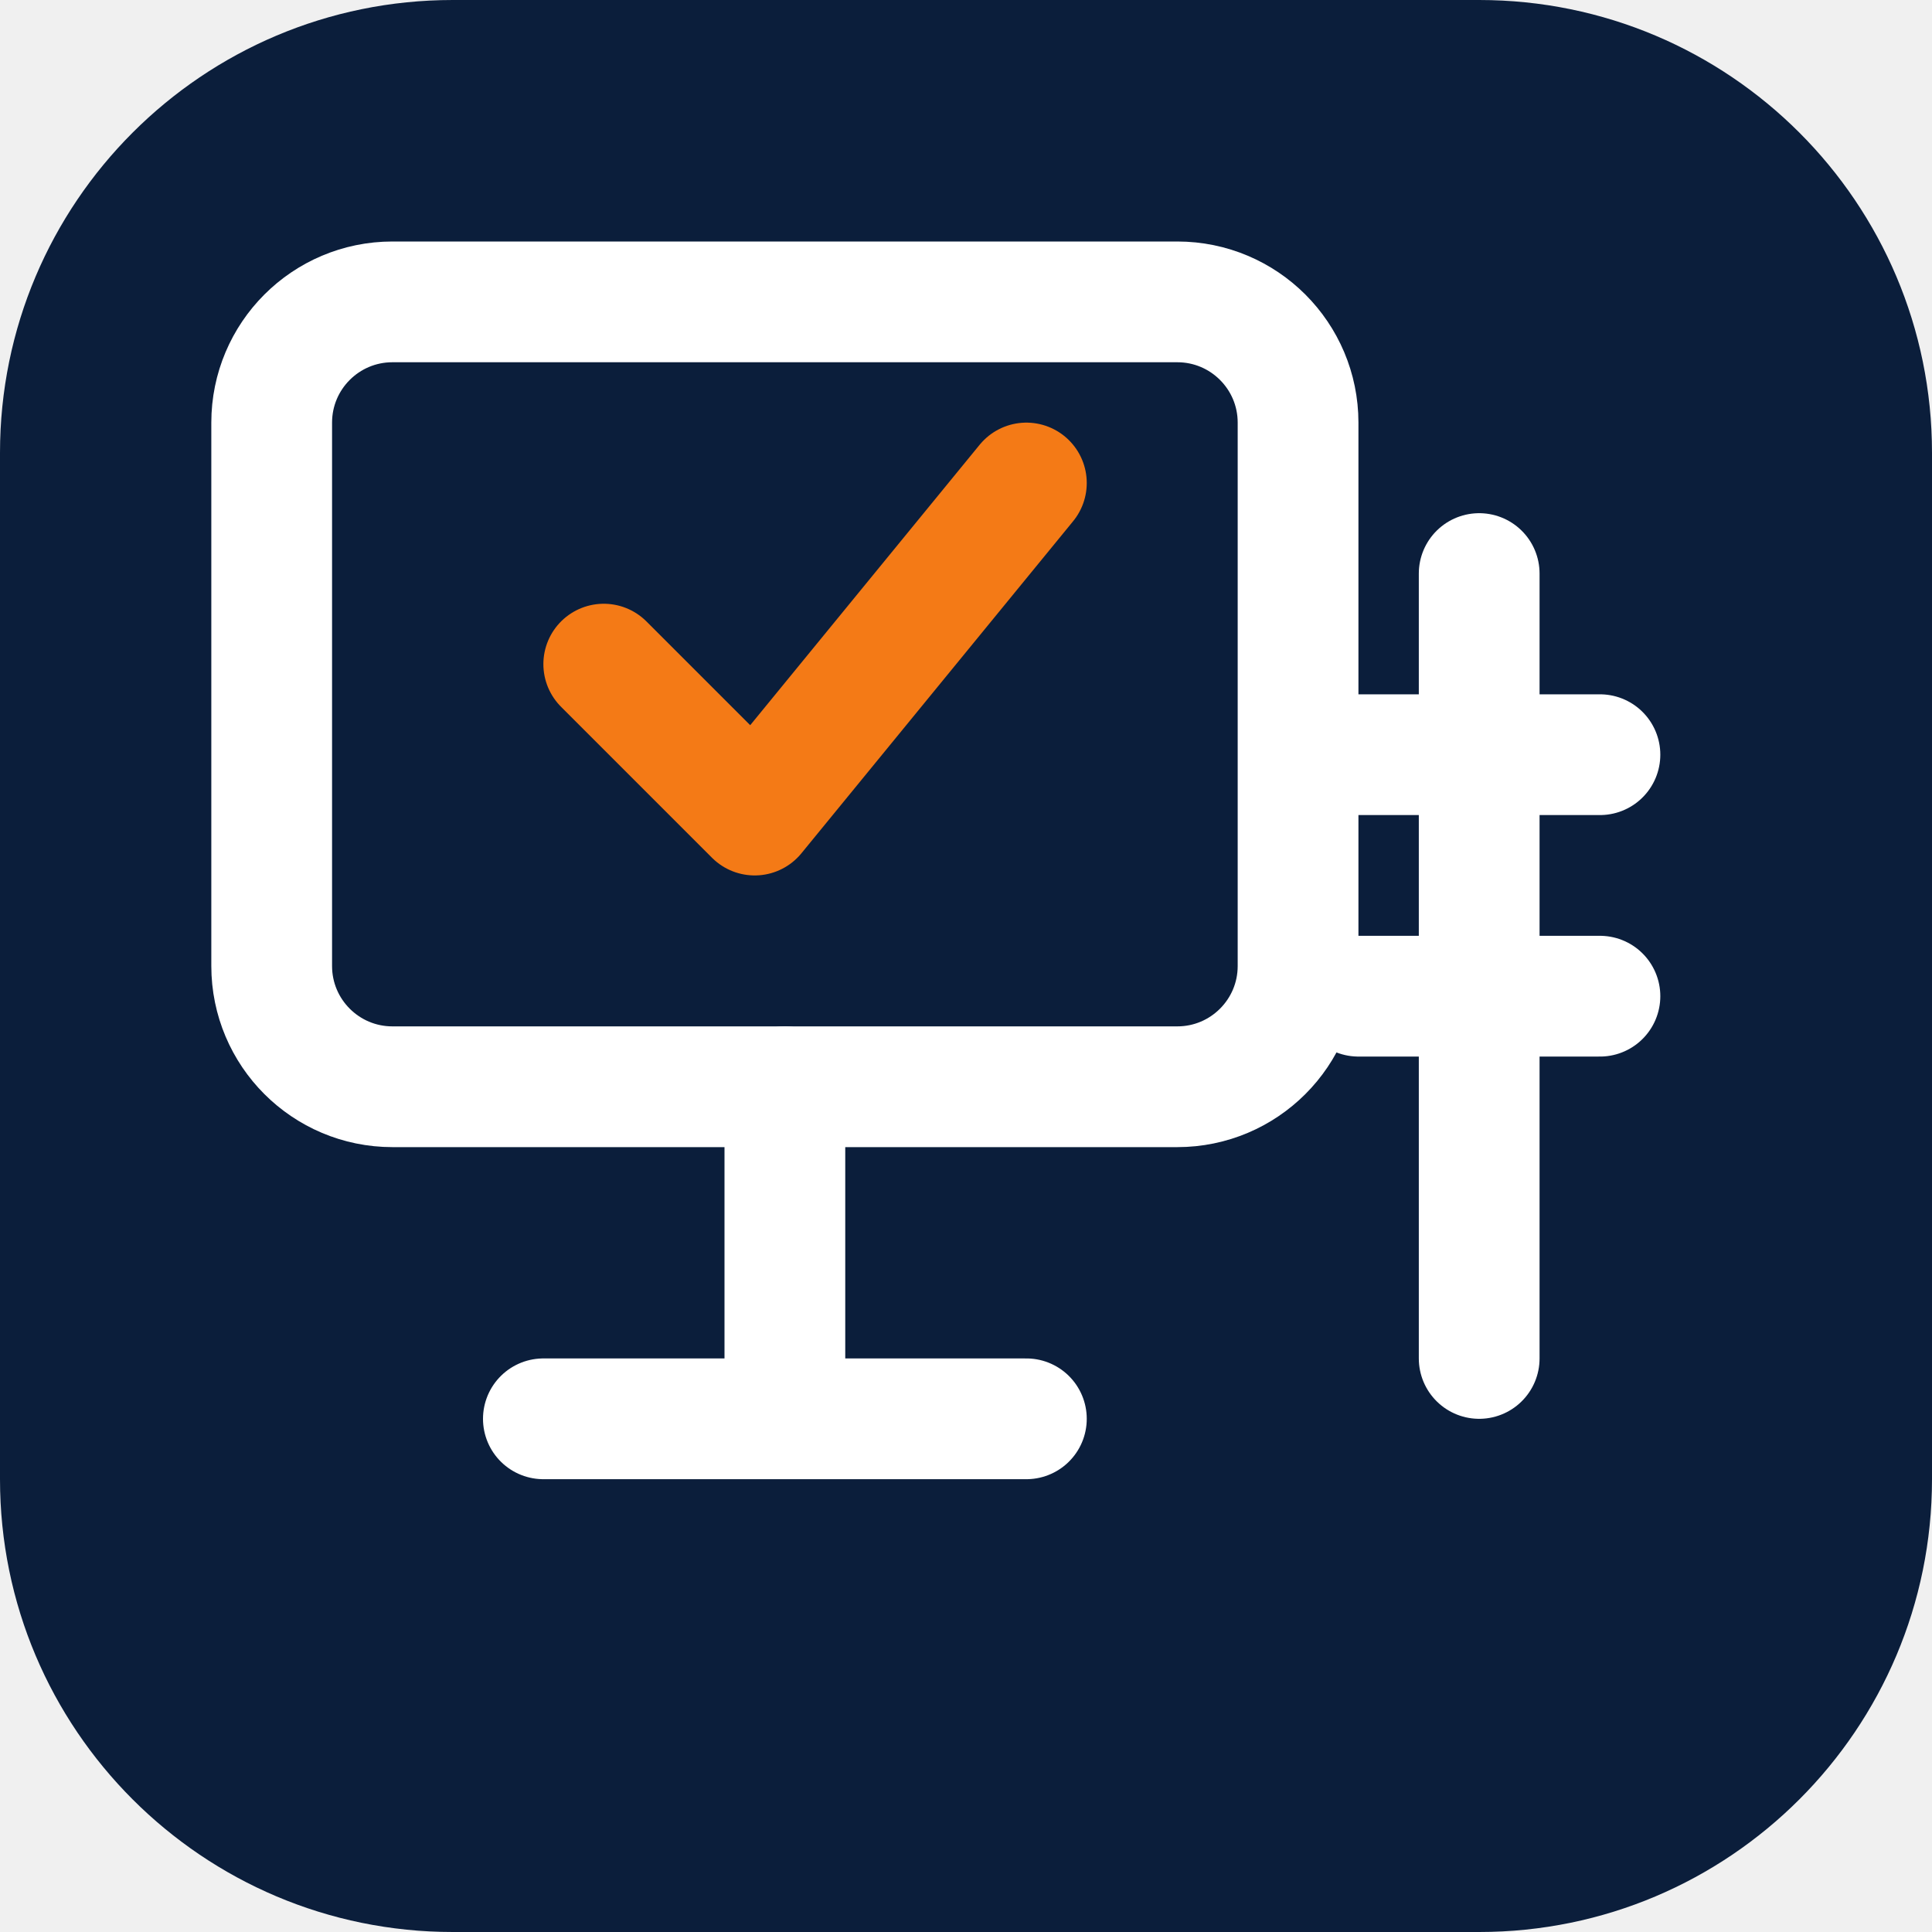
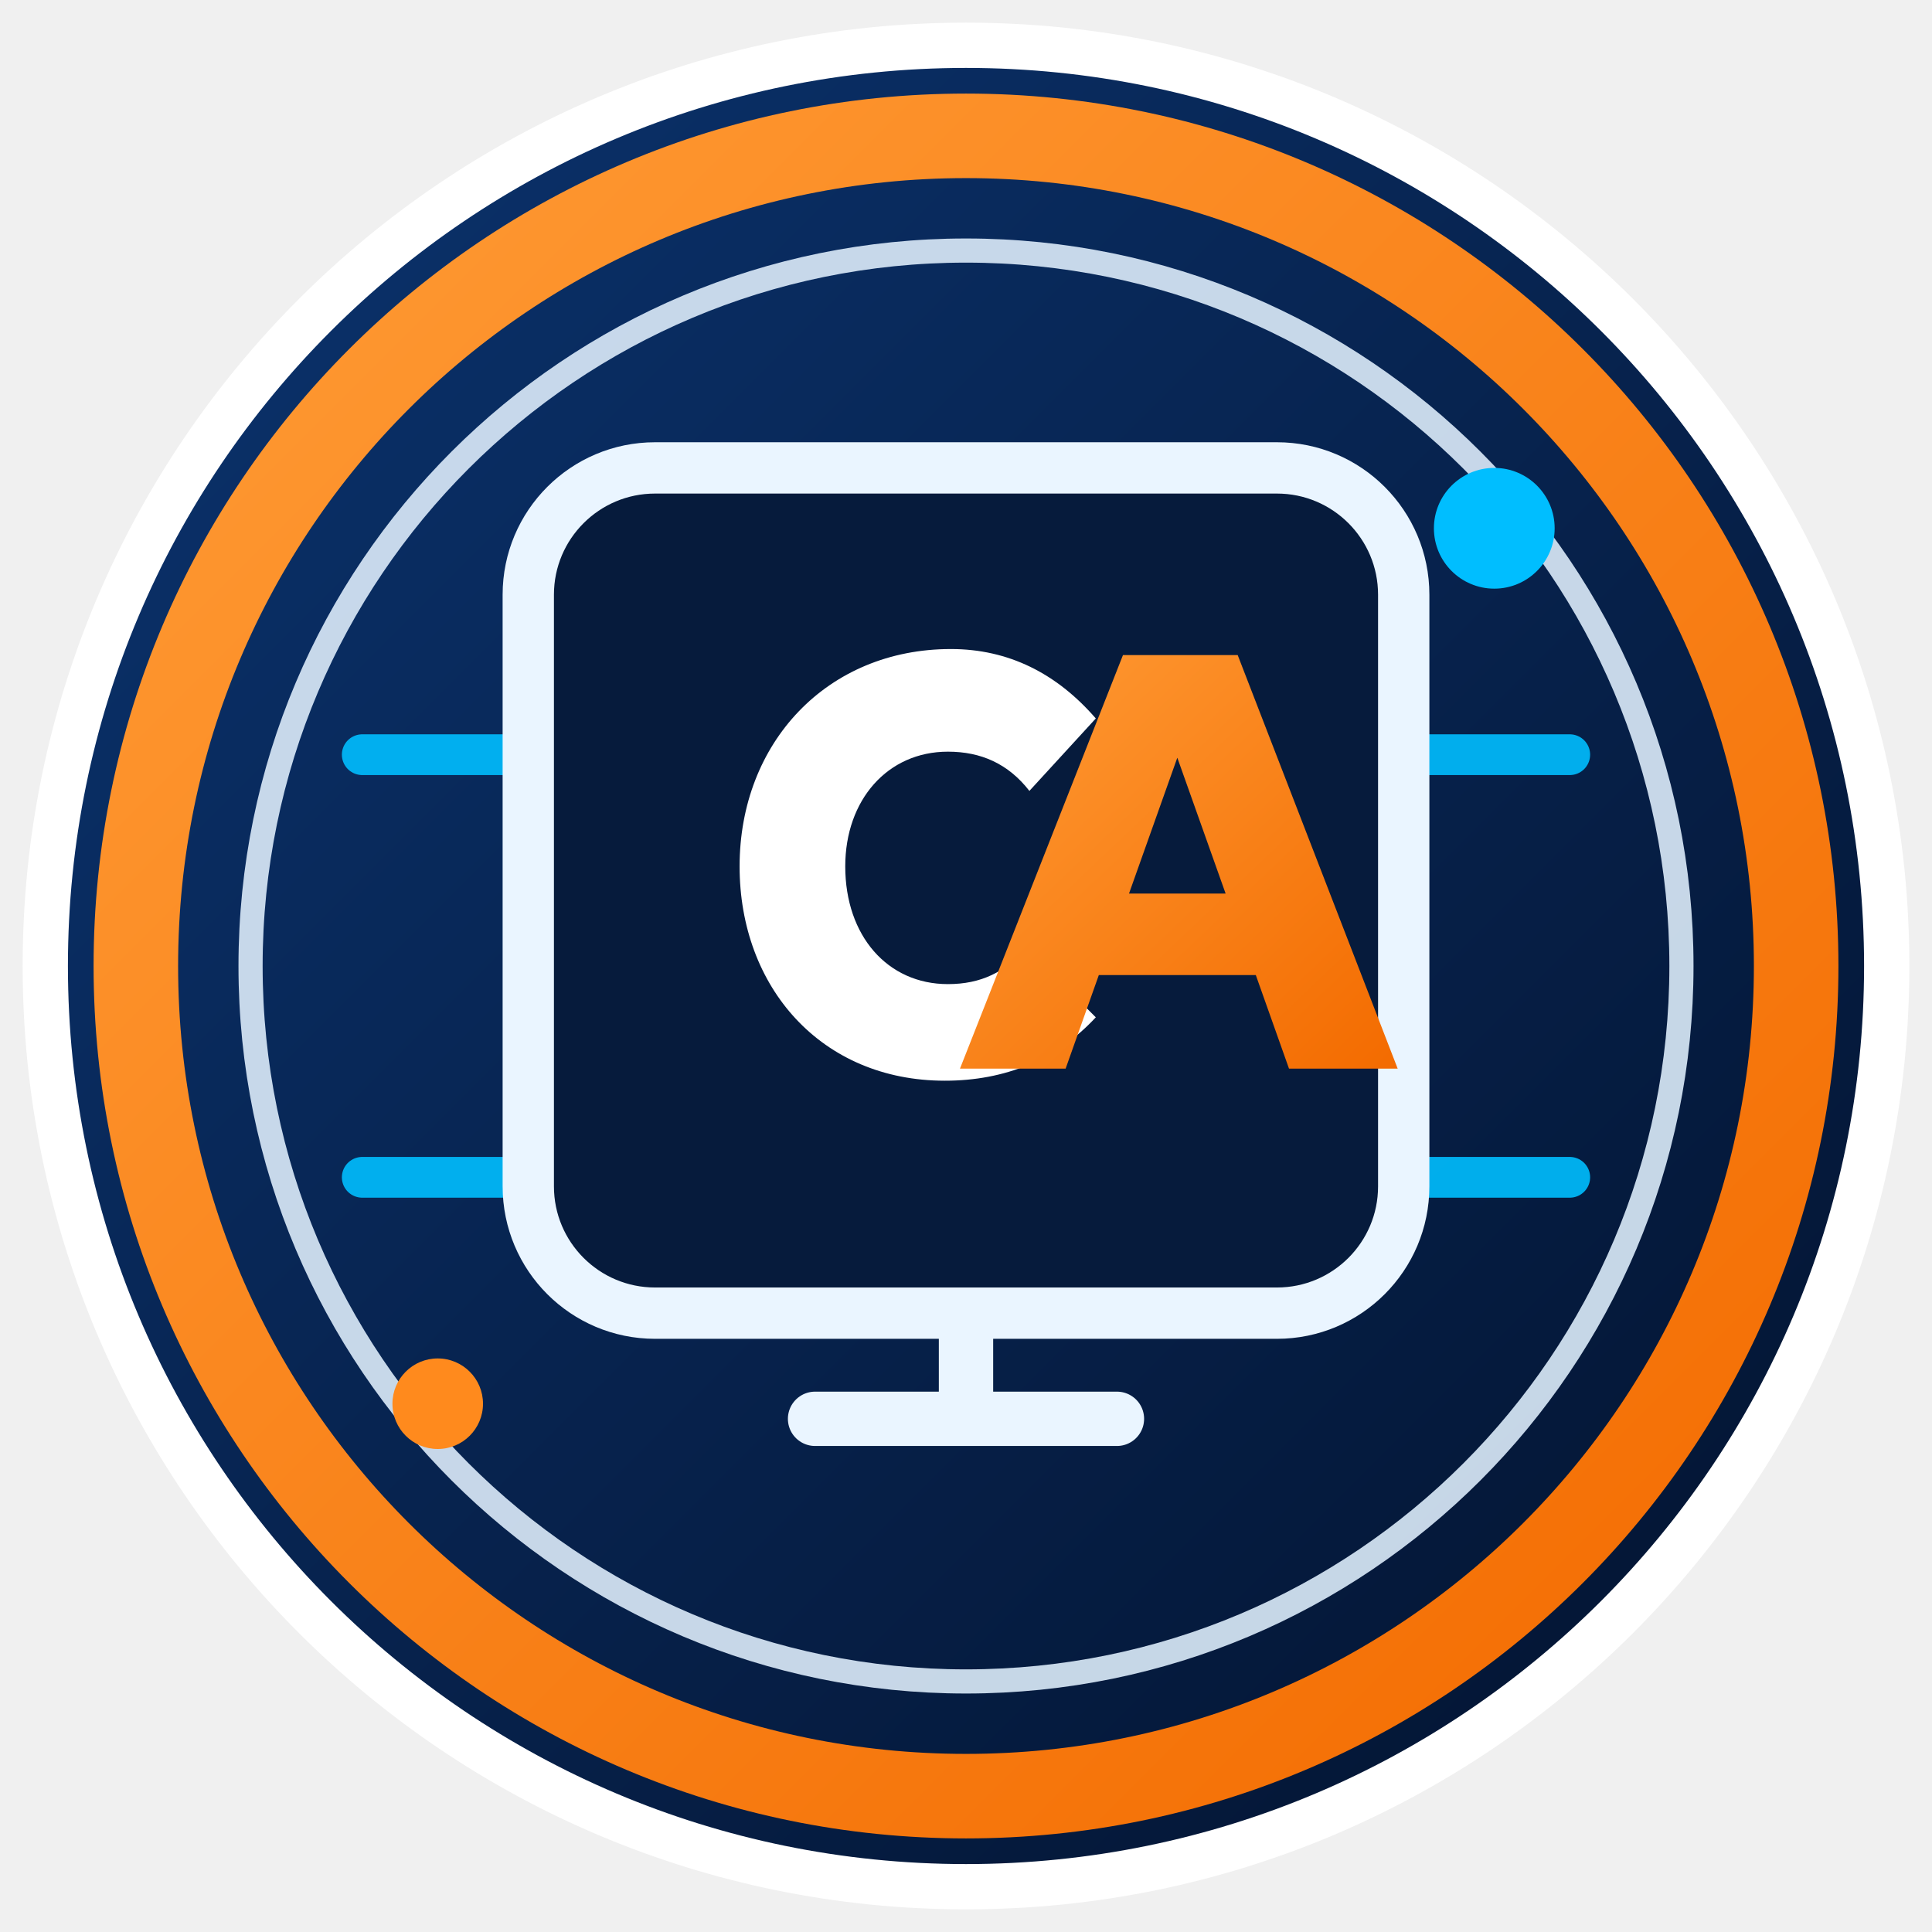
- <svg xmlns="http://www.w3.org/2000/svg" viewBox="0 0 64 64">
-   <rect width="64" height="64" rx="15" fill="#0b1e3b" />
-   <g fill="none" stroke="#fff" stroke-width="4" stroke-linecap="round" stroke-linejoin="round">
-     <rect x="9" y="10" width="34" height="26" rx="4" />
-     <path d="M18 47h16M26 36v11M49 19v26M45 25h8M45 33h8" />
-   </g>
-   <path d="m20 22 5 5 9-11" fill="none" stroke="#f47a16" stroke-width="4" stroke-linecap="round" stroke-linejoin="round" />
+ <svg xmlns="http://www.w3.org/2000/svg" viewBox="0 0 64 64" role="img" aria-labelledby="title desc">
+   <defs>
+     <linearGradient id="navy" x1="0" y1="0" x2="1" y2="1">
+       <stop offset="0" stop-color="#0B3470" />
+       <stop offset="1" stop-color="#03122D" />
+     </linearGradient>
+     <linearGradient id="orange" x1="0" y1="0" x2="1" y2="1">
+       <stop offset="0" stop-color="#FF9B35" />
+       <stop offset="1" stop-color="#F36B00" />
+     </linearGradient>
+   </defs>
+   <circle cx="32" cy="32" r="30.5" fill="url(#navy)" stroke="#FFFFFF" stroke-width="1.5" />
+   <circle cx="32" cy="32" r="27.5" fill="none" stroke="url(#orange)" stroke-width="2.8" />
+   <circle cx="32" cy="32" r="23.7" fill="none" stroke="#DCEBFA" stroke-width="0.8" opacity=".9" />
+   <path d="M12 25h7l3-4h20l3 4h7M12 39h7l3 4h20l3-4h7" fill="none" stroke="#00BEFF" stroke-width="1.35" stroke-linecap="round" opacity=".9" />
+   <rect x="17.5" y="15.5" width="29" height="28" rx="4.2" fill="#061B3C" stroke="#EAF5FF" stroke-width="1.7" />
+   <path d="M27 47h10m-5-3v3" fill="none" stroke="#EAF5FF" stroke-width="1.8" stroke-linecap="round" />
+   <path d="M31.5 21.5c-4.1 0-7 3.1-7 7.2 0 4 2.7 7.1 6.8 7.1 2 0 3.7-.7 5-2.1l-2.3-2.3c-.7.8-1.5 1.2-2.6 1.2-2 0-3.4-1.6-3.4-3.9 0-2.2 1.4-3.8 3.4-3.8 1.1 0 2 .4 2.7 1.3l2.2-2.4c-1.3-1.5-2.9-2.3-4.8-2.3z" fill="#FFFFFF" />
+   <path d="M42.7 35.4l-1.1-3.1h-5.2l-1.1 3.1h-3.5l5.4-13.7h3.8l5.3 13.7h-3.6zm-5.3-5.8h3.2L39 25.1l-1.6 4.5z" fill="url(#orange)" />
+   <circle cx="49.5" cy="17.5" r="2" fill="#00BEFF" />
+   <circle cx="14.5" cy="46.5" r="1.5" fill="#FF8A1D" />
</svg>
